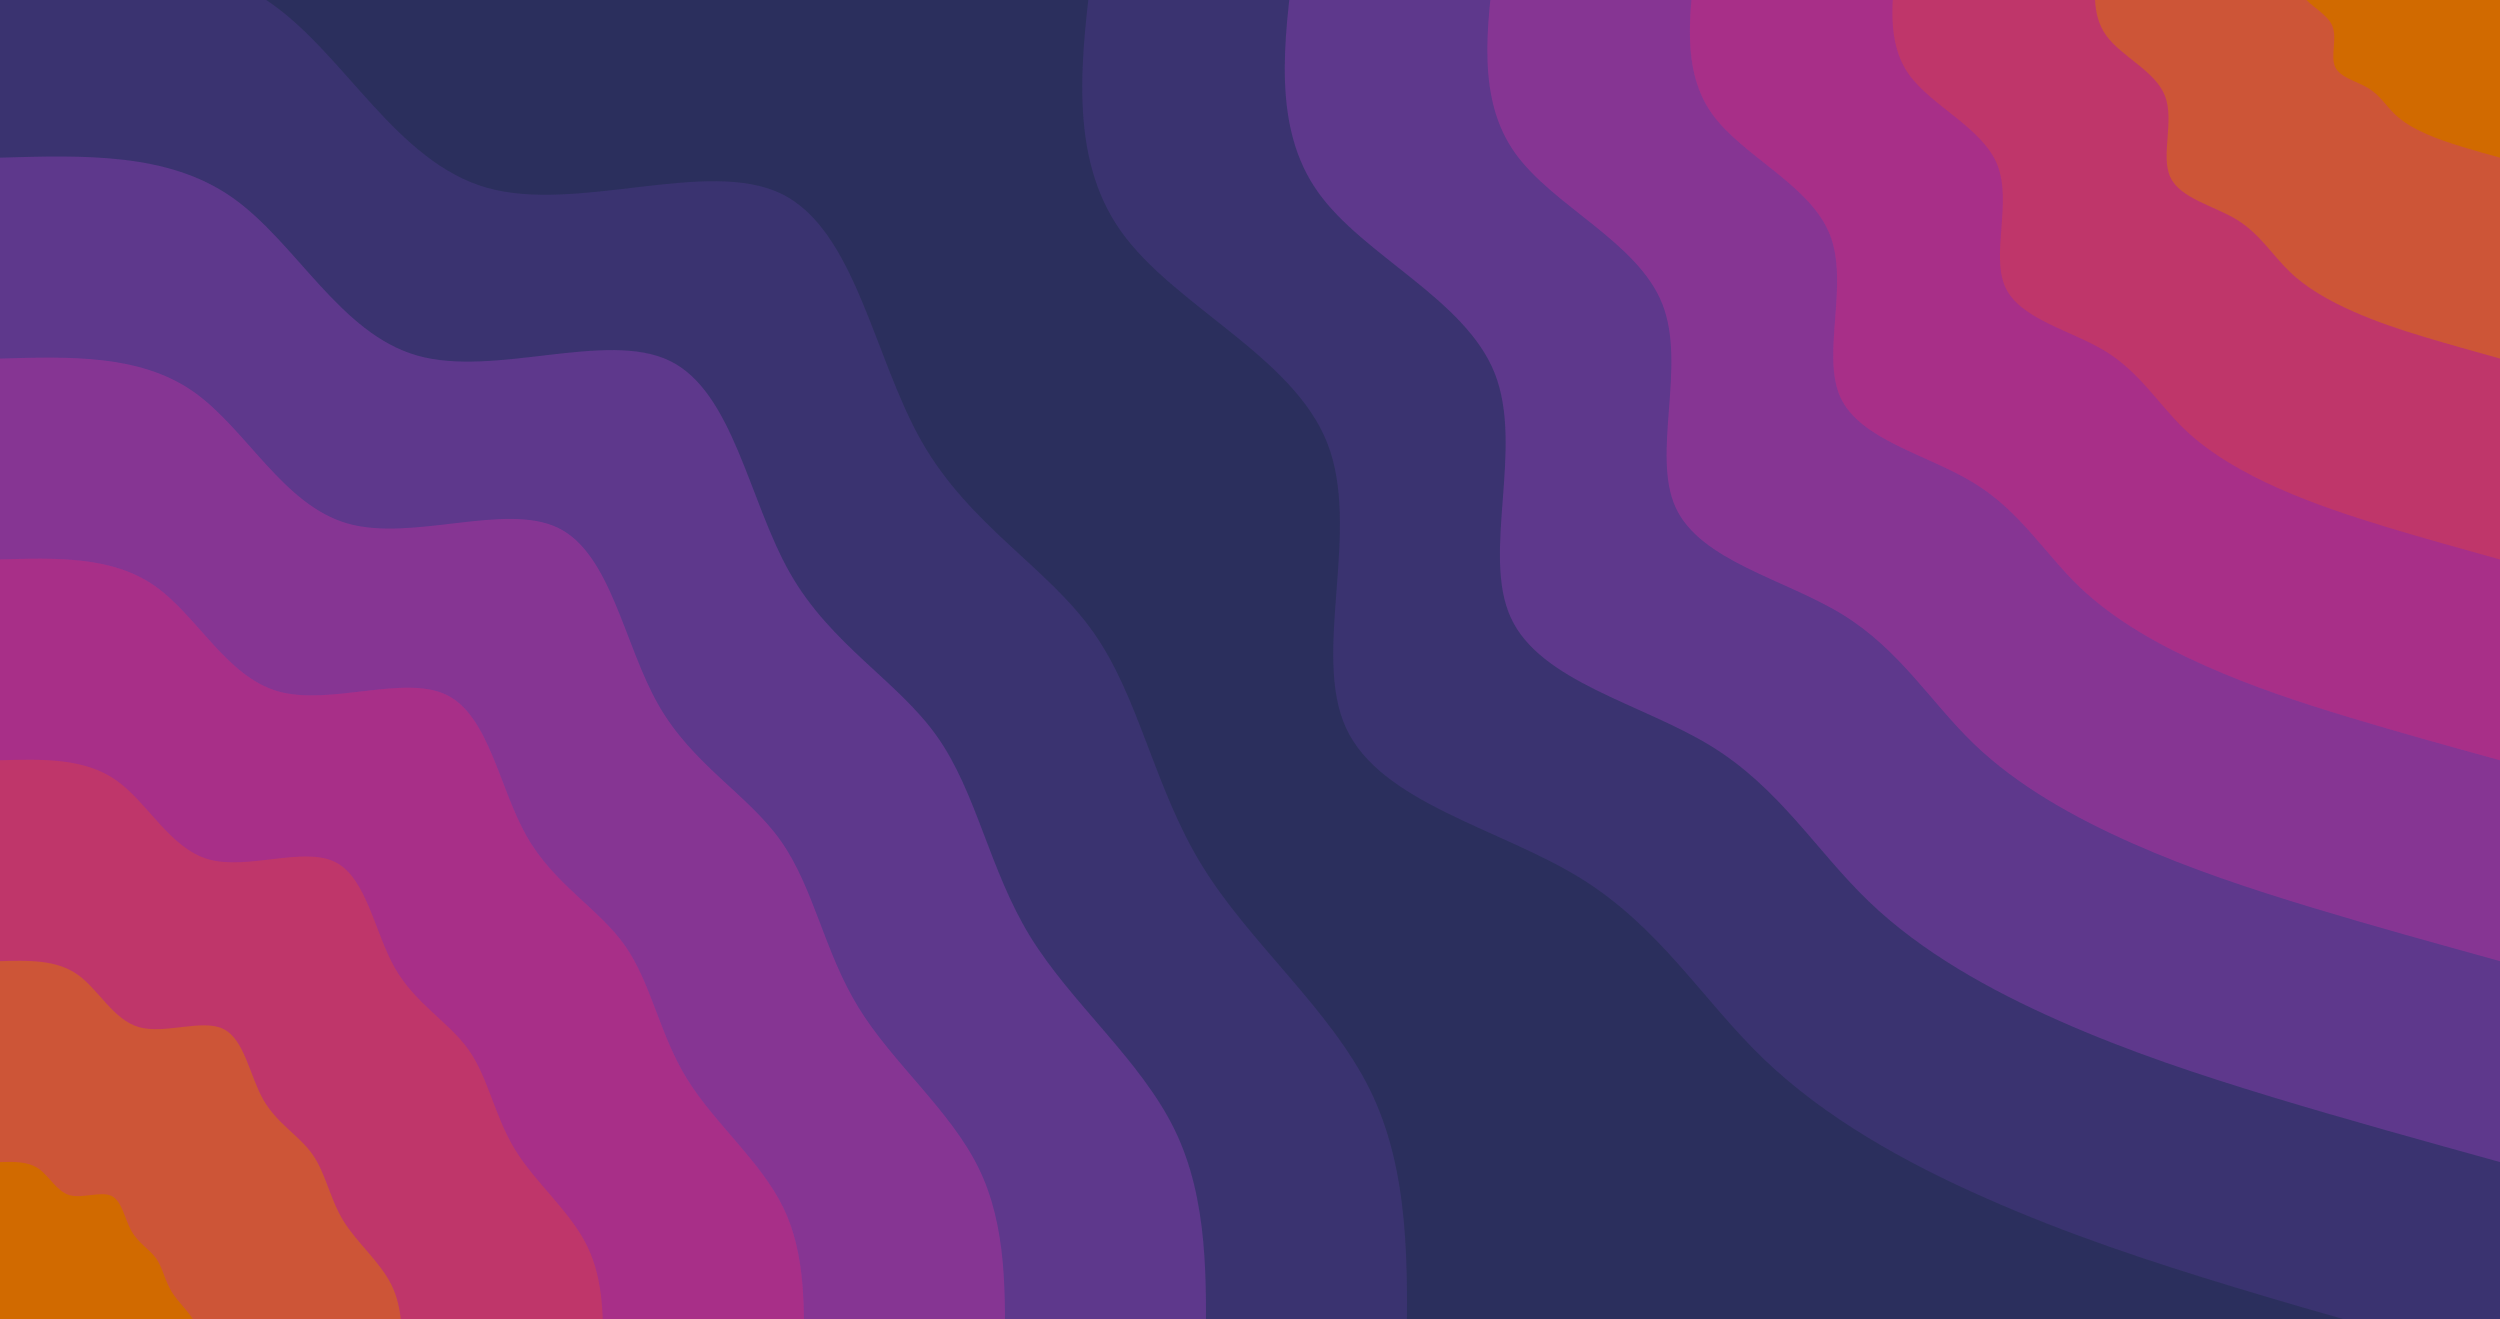
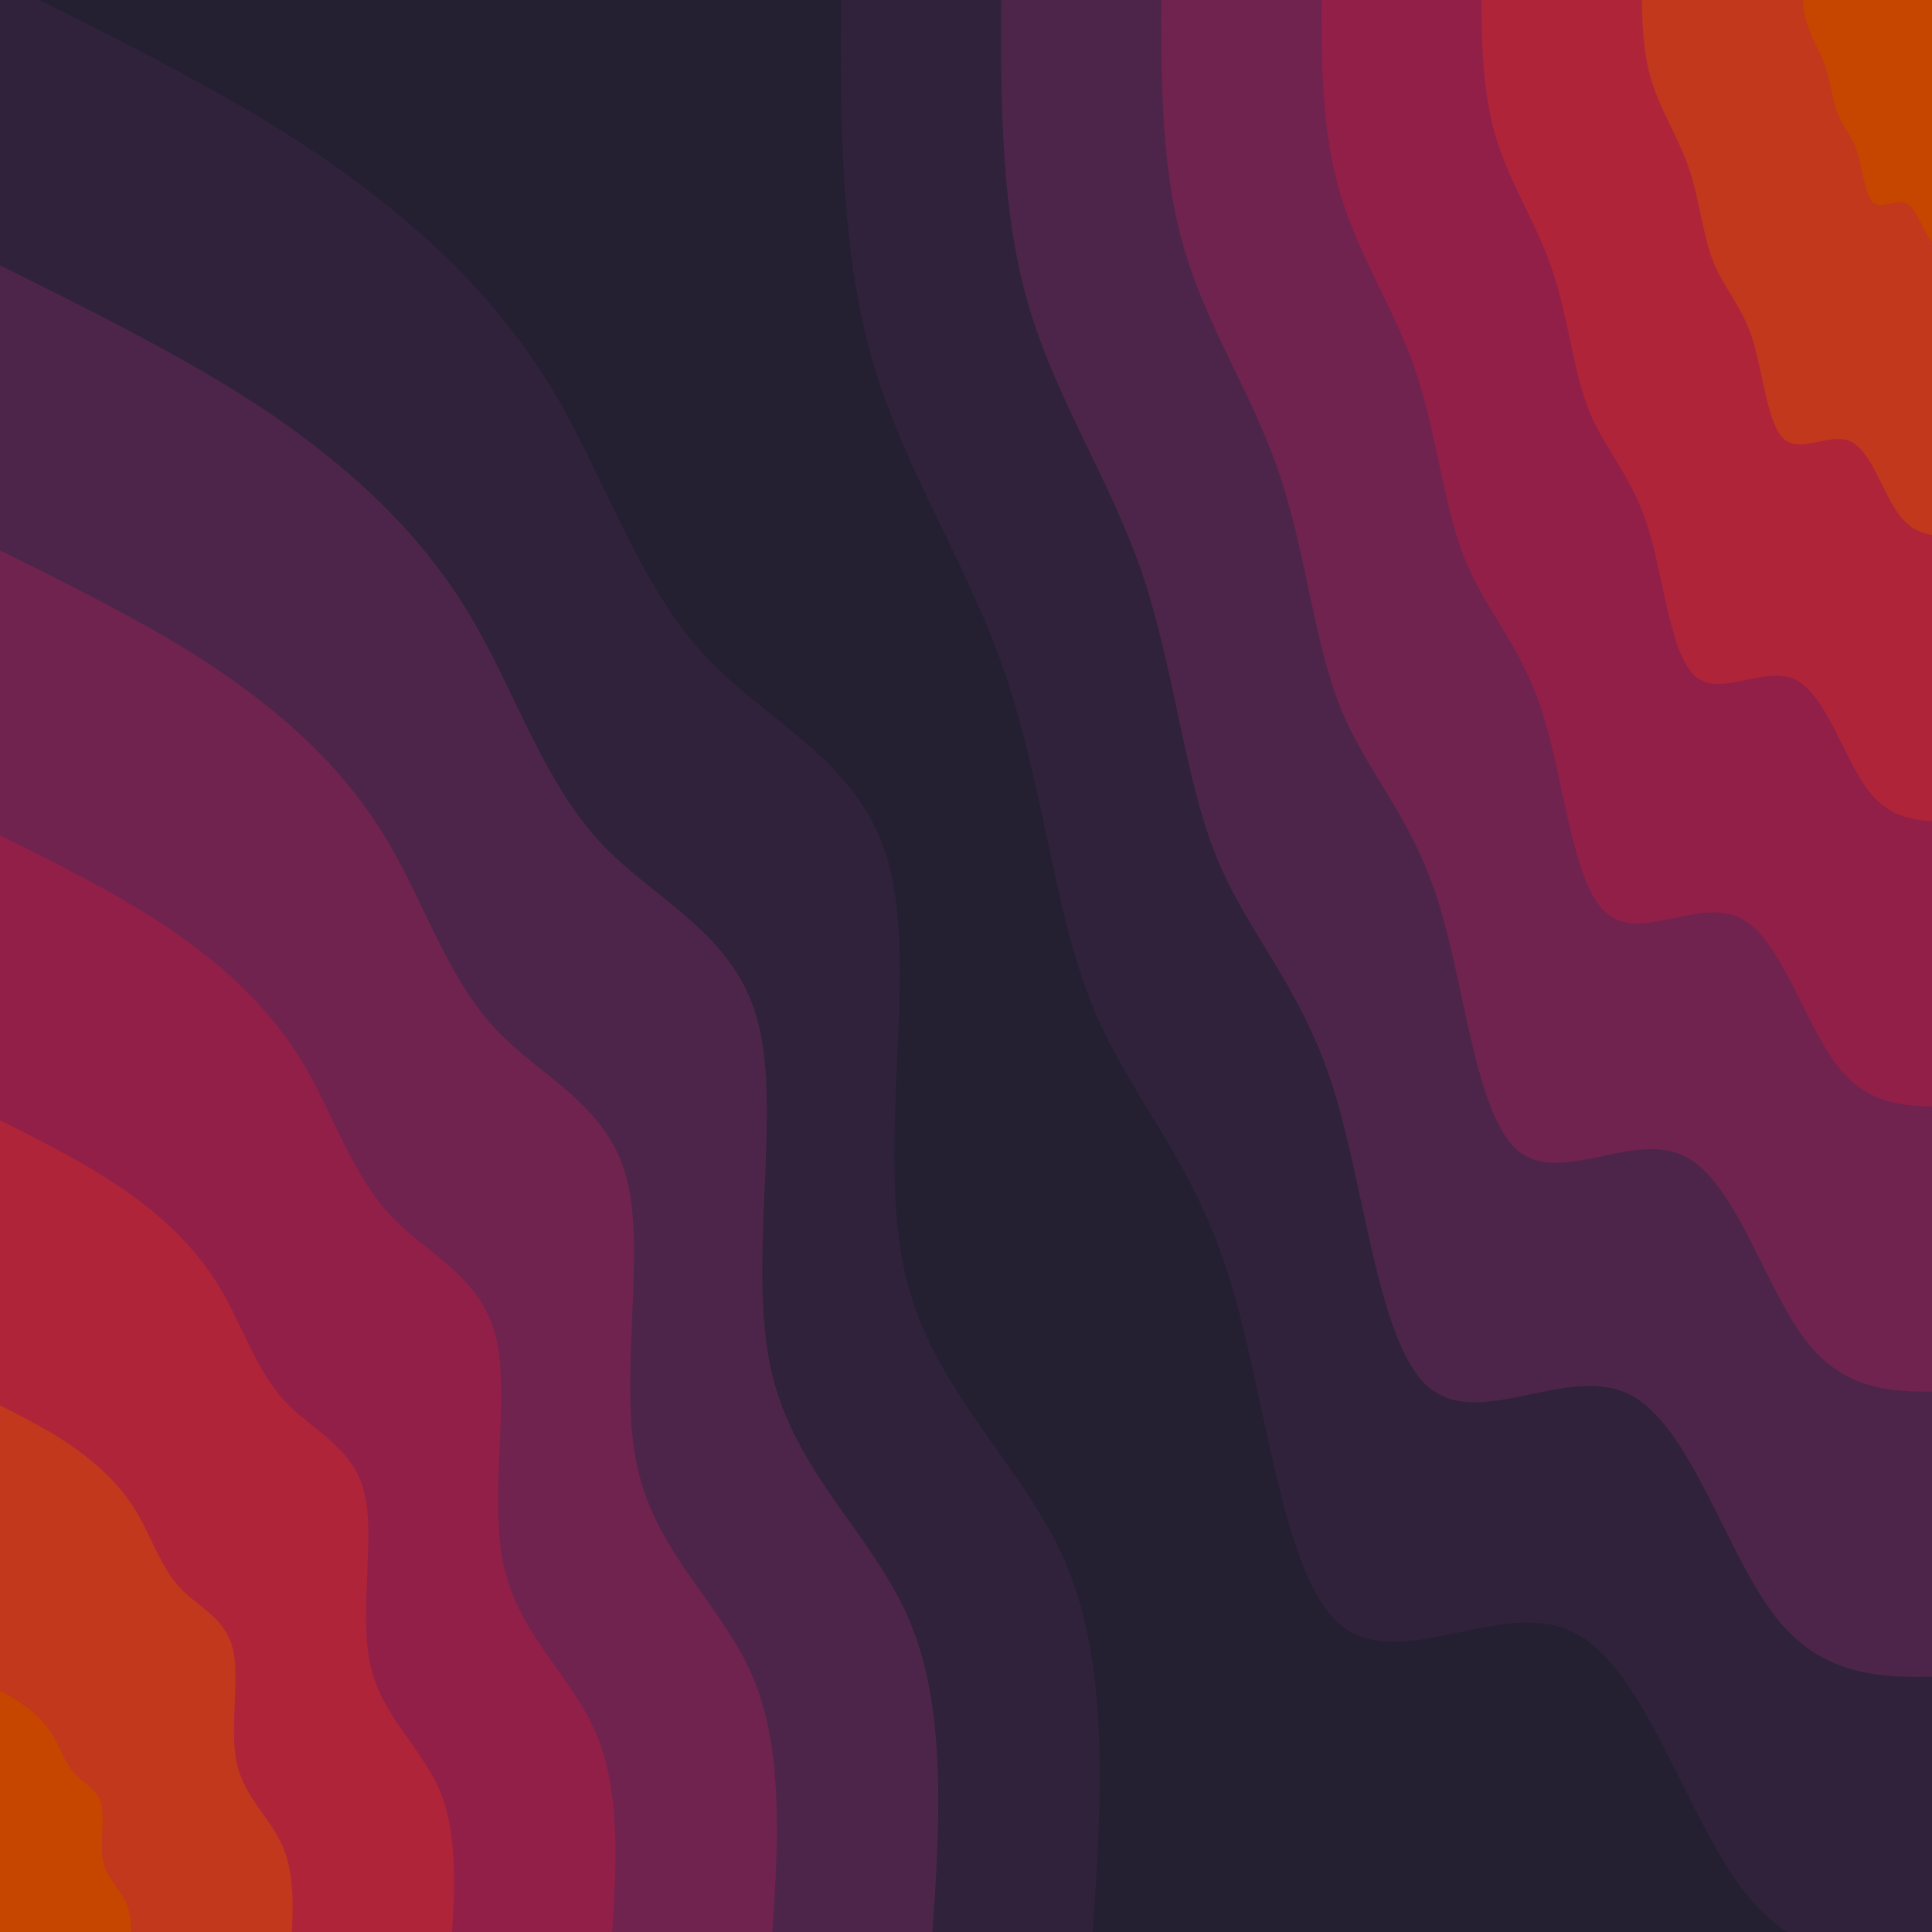
- <svg xmlns="http://www.w3.org/2000/svg" id="visual" viewBox="0 0 4096 2160" width="4096" height="2160" version="1.1">
+ <svg xmlns="http://www.w3.org/2000/svg" id="visual" viewBox="0 0 4096 4096" width="4096" height="4096" version="1.1">
  <defs id="defs9">
    <linearGradient id="grad1_0" x1="0.438" y1="0" x2="1" y2="1">
      <stop offset="14.444%" stop-color="#c64600" stop-opacity="1" id="stop4" />
      <stop offset="85.556%" stop-color="#c64600" stop-opacity="1" id="stop6" />
    </linearGradient>
  </defs>
  <defs id="defs16">
    <linearGradient id="grad1_1" x1="0.438" y1="0" x2="1" y2="1">
      <stop offset="14.444%" stop-color="#c64600" stop-opacity="1" id="stop11" />
      <stop offset="85.556%" stop-color="#b92c2c" stop-opacity="1" id="stop13" />
    </linearGradient>
  </defs>
  <defs id="defs23">
    <linearGradient id="grad1_2" x1="0.438" y1="0" x2="1" y2="1">
      <stop offset="14.444%" stop-color="#a12042" stop-opacity="1" id="stop18" />
      <stop offset="85.556%" stop-color="#b92c2c" stop-opacity="1" id="stop20" />
    </linearGradient>
  </defs>
  <defs id="defs30">
    <linearGradient id="grad1_3" x1="0.438" y1="0" x2="1" y2="1">
      <stop offset="14.444%" stop-color="#a12042" stop-opacity="1" id="stop25" />
      <stop offset="85.556%" stop-color="#82214d" stop-opacity="1" id="stop27" />
    </linearGradient>
  </defs>
  <defs id="defs37">
    <linearGradient id="grad1_4" x1="0.438" y1="0" x2="1" y2="1">
      <stop offset="14.444%" stop-color="#5f254d" stop-opacity="1" id="stop32" />
      <stop offset="85.556%" stop-color="#82214d" stop-opacity="1" id="stop34" />
    </linearGradient>
  </defs>
  <defs id="defs44">
    <linearGradient id="grad1_5" x1="0.438" y1="0" x2="1" y2="1">
      <stop offset="14.444%" stop-color="#5f254d" stop-opacity="1" id="stop39" />
      <stop offset="85.556%" stop-color="#3e2444" stop-opacity="1" id="stop41" />
    </linearGradient>
  </defs>
  <defs id="defs51">
    <linearGradient id="grad1_6" x1="0.438" y1="0" x2="1" y2="1">
      <stop offset="14.444%" stop-color="#241f31" stop-opacity="1" id="stop46" />
      <stop offset="85.556%" stop-color="#3e2444" stop-opacity="1" id="stop48" />
    </linearGradient>
  </defs>
  <defs id="defs58">
    <linearGradient id="grad2_0" x1="0" y1="0" x2="0.563" y2="1">
      <stop offset="14.444%" stop-color="#c64600" stop-opacity="1" id="stop53" />
      <stop offset="85.556%" stop-color="#c64600" stop-opacity="1" id="stop55" />
    </linearGradient>
  </defs>
  <defs id="defs65">
    <linearGradient id="grad2_1" x1="0" y1="0" x2="0.563" y2="1">
      <stop offset="14.444%" stop-color="#b92c2c" stop-opacity="1" id="stop60" />
      <stop offset="85.556%" stop-color="#c64600" stop-opacity="1" id="stop62" />
    </linearGradient>
  </defs>
  <defs id="defs72">
    <linearGradient id="grad2_2" x1="0" y1="0" x2="0.563" y2="1">
      <stop offset="14.444%" stop-color="#b92c2c" stop-opacity="1" id="stop67" />
      <stop offset="85.556%" stop-color="#a12042" stop-opacity="1" id="stop69" />
    </linearGradient>
  </defs>
  <defs id="defs79">
    <linearGradient id="grad2_3" x1="0" y1="0" x2="0.563" y2="1">
      <stop offset="14.444%" stop-color="#82214d" stop-opacity="1" id="stop74" />
      <stop offset="85.556%" stop-color="#a12042" stop-opacity="1" id="stop76" />
    </linearGradient>
  </defs>
  <defs id="defs86">
    <linearGradient id="grad2_4" x1="0" y1="0" x2="0.563" y2="1">
      <stop offset="14.444%" stop-color="#82214d" stop-opacity="1" id="stop81" />
      <stop offset="85.556%" stop-color="#5f254d" stop-opacity="1" id="stop83" />
    </linearGradient>
  </defs>
  <defs id="defs93">
    <linearGradient id="grad2_5" x1="0" y1="0" x2="0.563" y2="1">
      <stop offset="14.444%" stop-color="#3e2444" stop-opacity="1" id="stop88" />
      <stop offset="85.556%" stop-color="#5f254d" stop-opacity="1" id="stop90" />
    </linearGradient>
  </defs>
  <defs id="defs100">
    <linearGradient id="grad2_6" x1="0" y1="0" x2="0.563" y2="1">
      <stop offset="14.444%" stop-color="#3e2444" stop-opacity="1" id="stop95" />
      <stop offset="85.556%" stop-color="#241f31" stop-opacity="1" id="stop97" />
    </linearGradient>
  </defs>
-   <g id="layer1">
-     <g id="g154" transform="matrix(2.133333,0,0,2.133333,0,-70.87043)">
+   <g id="layer1" style="display:inline">
+     <g id="g154" transform="matrix(-2.2,0,0,-3.915725,4160,4155.854)">
      <rect x="0" y="0" width="1920" height="1080" fill="#241f31" id="rect2" />
      <g transform="translate(1920)" id="g116">
        <path d="m 0,1080 c -68.6,-19 -137.3,-38 -203.3,-58 -66,-20 -129.3,-41 -191.6,-68.6 -62.4,-27.5 -123.7,-61.8 -170.7,-107 -47,-45.2 -79.6,-101.4 -141.5,-139.3 -61.9,-37.9 -152.9,-57.5 -179.2,-114.9 -26.4,-57.3 12,-152.4 -14.5,-219.1 -26.5,-66.7 -117.8,-105 -158.4,-162.4 C -1099.9,153.2 -1090,76.6 -1080,0 H 0 Z" fill="#30223b" id="path102" />
        <path d="m 0,925.7 c -58.8,-16.3 -117.7,-32.6 -174.2,-49.7 -56.6,-17.2 -110.9,-35.1 -164.3,-58.8 -53.4,-23.6 -106,-52.9 -146.3,-91.7 -40.3,-38.7 -68.3,-86.9 -121.3,-119.4 -53,-32.5 -131.1,-49.3 -153.6,-98.5 -22.6,-49.1 10.3,-130.6 -12.4,-187.8 -22.7,-57.1 -101,-90 -135.8,-139.2 C -942.8,131.4 -934.3,65.7 -925.7,0 H 0 Z" fill="#4e254a" id="path104" />
        <path d="m 0,771.4 c -49,-13.6 -98.1,-27.1 -145.2,-41.4 -47.1,-14.3 -92.4,-29.3 -136.9,-49 -44.5,-19.7 -88.3,-44.1 -121.9,-76.4 -33.5,-32.3 -56.9,-72.4 -101.1,-99.5 -44.2,-27.1 -109.2,-41.1 -128,-82.1 -18.8,-40.9 8.6,-108.9 -10.3,-156.5 -18.9,-47.6 -84.2,-75 -113.2,-116 -29.1,-41 -21.9,-95.8 -14.8,-150.5 H 0 Z" fill="#70234e" id="path106" />
        <path d="m 0,617.1 c -39.2,-10.8 -78.5,-21.7 -116.2,-33.1 -37.7,-11.4 -73.9,-23.4 -109.5,-39.2 -35.6,-15.7 -70.6,-35.3 -97.5,-61.1 -26.8,-25.9 -45.5,-58 -80.9,-79.6 -35.3,-21.7 -87.3,-32.9 -102.4,-65.7 -15,-32.7 6.9,-87.1 -8.2,-125.2 -15.2,-38.1 -67.3,-60 -90.6,-92.8 C -628.5,87.6 -622.8,43.8 -617.1,0 H 0 Z" fill="#921f48" id="path108" />
        <path d="m 0,462.9 c -29.4,-8.2 -58.8,-16.3 -87.1,-24.9 -28.3,-8.6 -55.4,-17.6 -82.2,-29.4 -26.7,-11.8 -52.9,-26.5 -73.1,-45.8 -20.1,-19.4 -34.1,-43.5 -60.6,-59.8 -26.6,-16.2 -65.6,-24.6 -76.9,-49.2 -11.2,-24.6 5.2,-65.3 -6.1,-93.9 -11.4,-28.6 -50.5,-45 -68,-69.6 C -471.4,65.7 -467.1,32.8 -462.9,0 H 0 Z" fill="#af2438" id="path110" />
        <path d="m 0,308.6 c -19.6,-5.5 -39.2,-10.9 -58.1,-16.6 -18.8,-5.7 -36.9,-11.7 -54.7,-19.6 -17.8,-7.9 -35.4,-17.6 -48.8,-30.6 -13.4,-12.9 -22.8,-28.9 -40.4,-39.8 -17.7,-10.8 -43.7,-16.4 -51.2,-32.8 -7.6,-16.4 3.4,-43.5 -4.2,-62.6 -7.5,-19 -33.6,-30 -45.2,-46.4 -11.7,-16.4 -8.8,-38.3 -6,-60.2 H 0 Z" fill="#c1381d" id="path112" />
        <path d="m 0,154.3 c -9.8,-2.7 -19.6,-5.4 -29,-8.3 -9.5,-2.9 -18.5,-5.9 -27.4,-9.8 -8.9,-3.9 -17.7,-8.8 -24.4,-15.3 -6.7,-6.4 -11.4,-14.5 -20.2,-19.9 -8.9,-5.4 -21.9,-8.2 -25.6,-16.4 -3.8,-8.2 1.7,-21.8 -2.1,-31.3 -3.8,-9.5 -16.8,-15 -22.6,-23.2 -5.8,-8.2 -4.4,-19.2 -3,-30.1 H 0 Z" fill="#c64600" id="path114" />
      </g>
      <g transform="translate(0,1080)" id="g132">
        <path d="m 0,-1080 c 75.2,-2.3 150.5,-4.5 207.8,35.5 57.3,39.9 96.6,122.1 166.1,141.9 69.5,19.7 169.2,-23 226.1,4.6 56.9,27.6 70.9,125.4 107.8,190.2 36.9,64.8 96.6,96.4 132,146.7 35.4,50.2 46.5,119 83.2,178.8 36.6,59.8 98.9,110.7 129.4,173 30.4,62.2 29,135.7 27.6,209.3 H 0 Z" fill="#30223b" id="path118" />
        <path d="m 0,-925.7 c 64.5,-1.9 129,-3.9 178.1,30.4 49.1,34.2 82.8,104.7 142.4,121.6 59.6,16.9 145,-19.6 193.8,4 48.8,23.6 60.8,107.5 92.4,163 31.6,55.5 82.8,82.7 113.1,125.7 30.4,43.1 39.9,102 71.3,153.3 31.5,51.3 84.8,94.9 110.9,148.3 26.1,53.3 24.9,116.4 23.7,179.4 H 0 Z" fill="#4e254a" id="path120" />
        <path d="m 0,-771.4 c 53.7,-1.6 107.5,-3.2 148.4,25.3 40.9,28.6 69,87.3 118.7,101.4 49.6,14.1 120.9,-16.4 161.5,3.3 40.6,19.7 50.6,89.6 77,135.8 26.3,46.3 69,68.9 94.2,104.8 25.3,35.9 33.2,85 59.5,127.7 26.2,42.8 70.7,79.1 92.4,123.6 21.7,44.4 20.7,97 19.7,149.5 H 0 Z" fill="#70234e" id="path122" />
        <path d="m 0,-617.1 c 43,-1.3 86,-2.6 118.7,20.2 32.8,22.9 55.2,69.8 94.9,81.1 39.8,11.3 96.8,-13.1 129.3,2.7 32.5,15.7 40.5,71.6 61.6,108.6 21,37 55.2,55.2 75.4,83.9 20.2,28.7 26.5,68 47.5,102.1 21,34.2 56.6,63.3 74,98.9 17.4,35.5 16.5,77.6 15.7,119.6 H 0 Z" fill="#921f48" id="path124" />
        <path d="m 0,-462.9 c 32.2,-0.9 64.5,-1.9 89,15.2 24.6,17.2 41.4,52.4 71.2,60.9 29.8,8.4 72.6,-9.9 96.9,1.9 24.4,11.9 30.4,53.8 46.2,81.6 15.9,27.7 41.4,41.3 56.6,62.8 15.2,21.5 19.9,51 35.7,76.7 15.7,25.6 42.4,47.4 55.4,74.1 13.1,26.7 12.5,58.2 11.9,89.7 H 0 Z" fill="#af2438" id="path126" />
        <path d="m 0,-308.6 c 21.5,-0.6 43,-1.3 59.4,10.2 16.3,11.4 27.6,34.9 47.4,40.5 19.9,5.6 48.4,-6.5 64.6,1.3 16.3,7.9 20.3,35.9 30.8,54.4 10.6,18.5 27.6,27.5 37.7,41.9 10.2,14.3 13.3,34 23.8,51.1 10.5,17.1 28.3,31.6 37,49.4 8.7,17.8 8.3,38.8 7.9,59.8 H 0 Z" fill="#c1381d" id="path128" />
        <path d="m 0,-154.3 c 10.7,-0.3 21.5,-0.6 29.7,5.1 8.2,5.7 13.8,17.4 23.7,20.3 9.9,2.8 24.2,-3.3 32.3,0.6 8.1,4 10.1,17.9 15.4,27.2 5.3,9.2 13.8,13.8 18.9,20.9 5,7.2 6.6,17 11.9,25.6 5.2,8.5 14.1,15.8 18.4,24.7 4.4,8.9 4.2,19.4 4,29.9 H 0 Z" fill="#c64600" id="path130" />
      </g>
    </g>
  </g>
-   <g id="layer2" style="display:inline;mix-blend-mode:overlay">
-     <rect style="fill:#99c1f1;stroke-width:10;stroke-linejoin:round;stroke-dashoffset:26.4;-inkscape-stroke:none;stop-color:#000000" id="rect481" width="4096" height="2304" x="0" y="-72" />
+   <g id="layer2" style="display:none;mix-blend-mode:overlay">
+     <rect style="fill:#3d3846;stroke-width:13.758;stroke-linejoin:round;stroke-dashoffset:26.4;-inkscape-stroke:none;stop-color:#000000" id="rect481" width="4224" height="4228.983" x="-64" y="-4157.927" transform="scale(1,-1)" />
  </g>
</svg>
